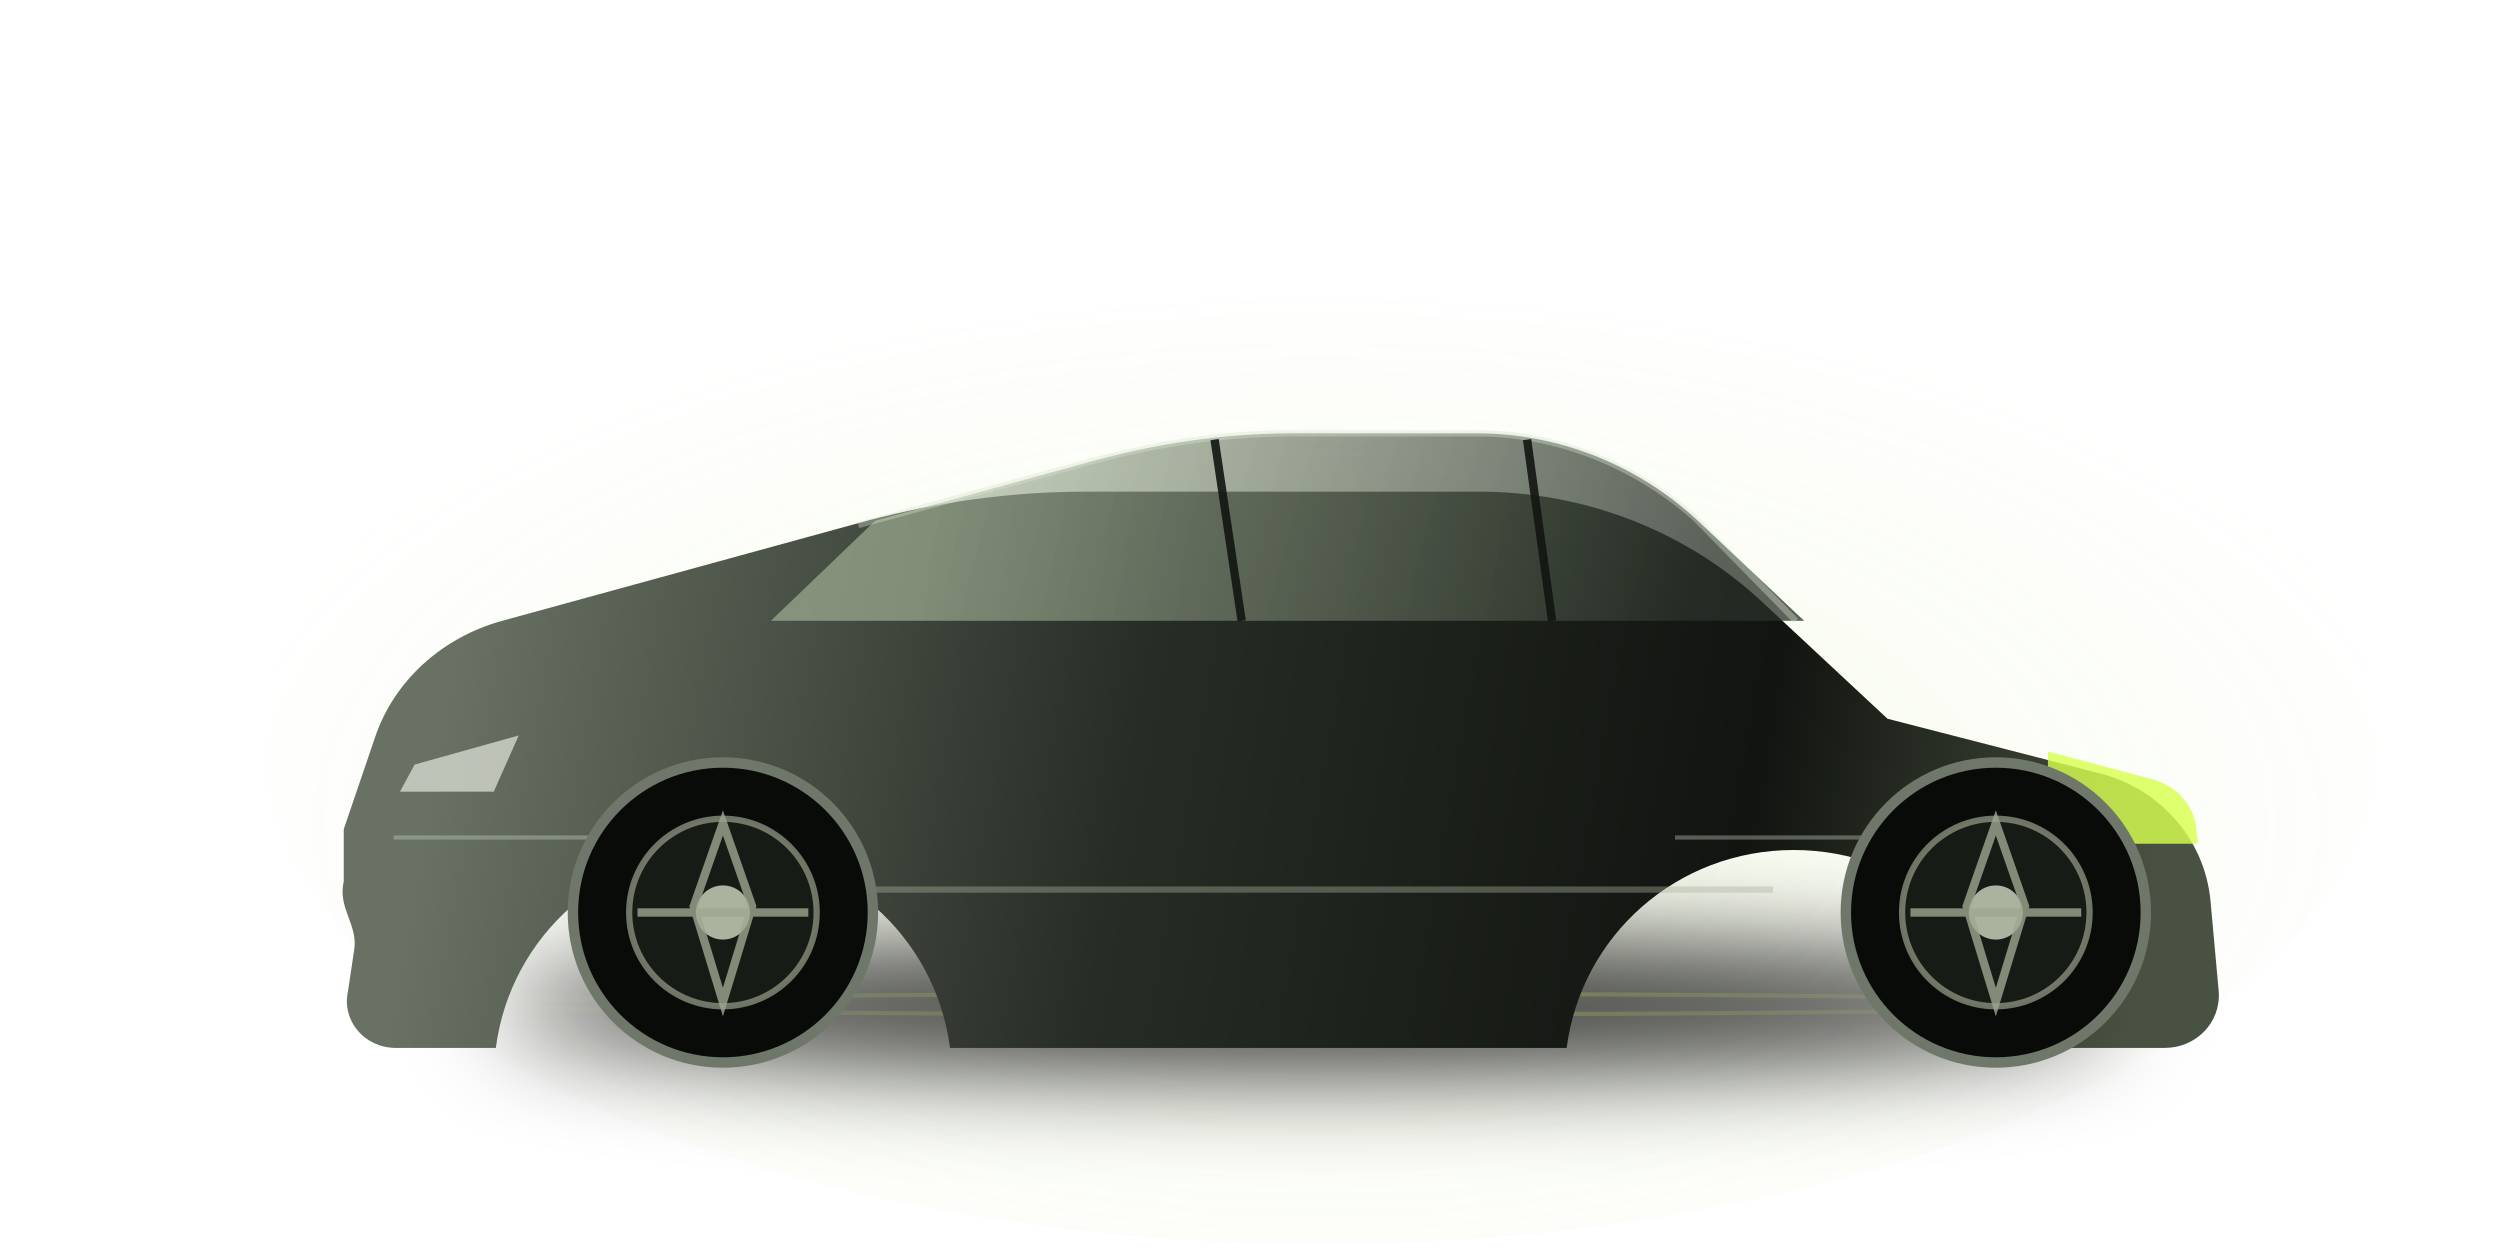
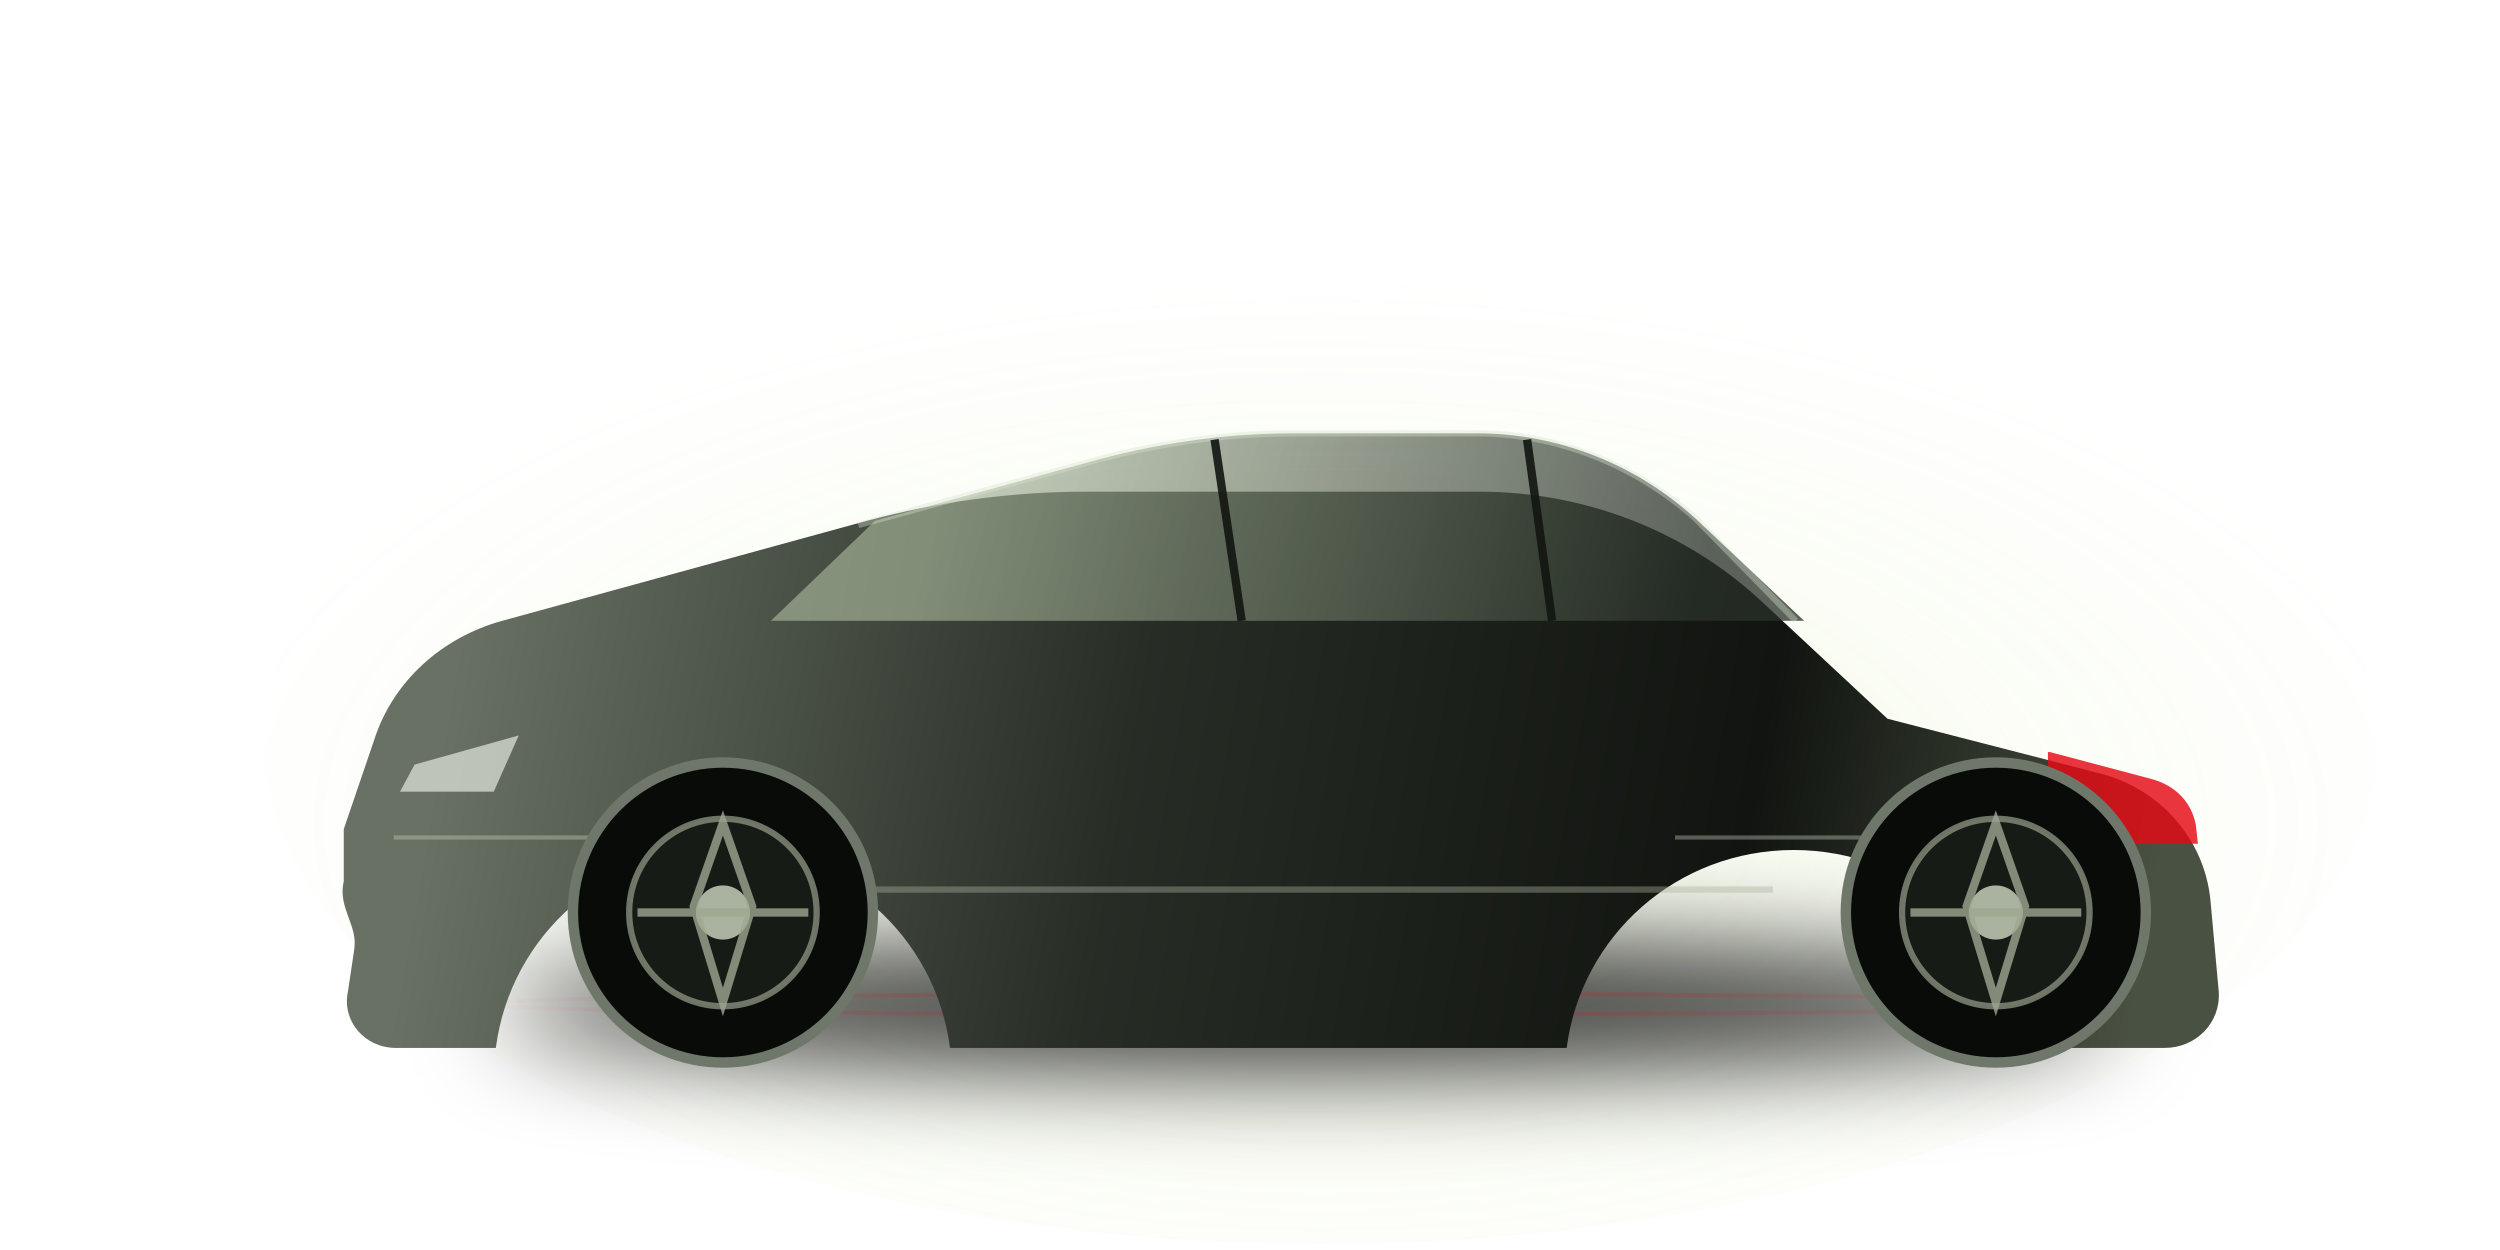
<svg xmlns="http://www.w3.org/2000/svg" viewBox="0 0 1200 600" fill="none">
  <defs>
    <radialGradient id="ambient" cx="50%" cy="58%" r="54%">
      <stop stop-color="#B8DC60" stop-opacity=".15" />
      <stop offset="1" stop-color="#B8DC60" stop-opacity="0" />
    </radialGradient>
    <linearGradient id="body" x1="220" x2="1030" y1="308" y2="452" gradientUnits="userSpaceOnUse">
      <stop stop-color="#687163" />
      <stop offset=".4" stop-color="#272C25" />
      <stop offset=".76" stop-color="#111410" />
      <stop offset="1" stop-color="#495142" />
    </linearGradient>
    <linearGradient id="glass" x1="451" x2="798" y1="245" y2="342" gradientUnits="userSpaceOnUse">
      <stop stop-color="#A7B59A" stop-opacity=".65" />
      <stop offset="1" stop-color="#293129" stop-opacity=".76" />
    </linearGradient>
    <linearGradient id="ground" x1="220" x2="1026" y1="482" y2="482" gradientUnits="userSpaceOnUse">
-       <stop stop-color="#D8FF4F" stop-opacity="0" />
-       <stop offset=".52" stop-color="#D8FF4F" stop-opacity=".26" />
-       <stop offset="1" stop-color="#D8FF4F" stop-opacity="0" />
+       <stop stop-color="#E50914" stop-opacity="0" />
+       <stop offset=".52" stop-color="#E50914" stop-opacity=".26" />
+       <stop offset="1" stop-color="#E50914" stop-opacity="0" />
    </linearGradient>
    <filter id="blur" width="1.3" height="2.8" x="-.15" y="-.9">
      <feGaussianBlur stdDeviation="24" />
    </filter>
  </defs>
  <ellipse cx="634" cy="356" fill="url(#ambient)" rx="507" ry="241" />
  <ellipse cx="627" cy="483" fill="#000" fill-opacity=".8" filter="url(#blur)" rx="387" ry="30" />
  <ellipse cx="626" cy="482" stroke="url(#ground)" stroke-width="2" rx="398" ry="5" />
  <path fill="url(#body)" d="m165 398 15-44c9-27 32-48 61-56l175-48c34-9 69-14 105-14h189c51 0 100 19 137 54l59 55 101 26c29 7 51 31 54 61l4 44c1 15-11 27-26 27h-69c-7-54-53-95-109-95s-102 41-109 95H456c-7-54-53-95-109-95s-102 41-109 95h-48c-15 0-26-13-23-27l3-20c2-12-8-20-5-33Z" />
  <path fill="url(#glass)" d="m420 250 102-28c32-9 65-14 99-14h88c39 0 77 15 106 42l51 48H370l50-48Z" />
  <path stroke="#D9E2CF" stroke-opacity=".38" stroke-width="3" d="m412 252 110-30c32-9 65-14 99-14h88c38 0 76 15 105 41l48 49" />
  <path stroke="#121611" stroke-opacity=".9" stroke-width="4" d="m583 211 13 87m137-87 12 87" />
  <path stroke="#C9D2BE" stroke-opacity=".38" stroke-width="2" d="M189 402h164m451 0h142" />
-   <path fill="#D8FF4F" fill-opacity=".82" d="m984 361 49 13c11 3 19 11 21 22l1 9h-72v-44Z" />
+   <path fill="#E50914" fill-opacity=".82" d="m984 361 49 13c11 3 19 11 21 22l1 9h-72v-44Z" />
  <path fill="#EEF1E8" fill-opacity=".65" d="m199 367 50-14-12 27h-45l7-13Z" />
  <path stroke="#AAB29D" stroke-opacity=".4" stroke-width="3" d="M300 427h551" />
  <circle cx="347" cy="438" r="72" fill="#090B09" stroke="#6F776A" stroke-width="5" />
  <circle cx="347" cy="438" r="45" fill="#171B16" stroke="#87907D" stroke-opacity=".8" stroke-width="3" />
  <circle cx="347" cy="438" r="13" fill="#A9B39F" />
  <path stroke="#9CA691" stroke-opacity=".8" stroke-width="4" d="m347 395 14 40-14 46-14-46 14-40Zm-41 43h82" />
  <circle cx="958" cy="438" r="72" fill="#090B09" stroke="#6F776A" stroke-width="5" />
  <circle cx="958" cy="438" r="45" fill="#171B16" stroke="#87907D" stroke-opacity=".8" stroke-width="3" />
  <circle cx="958" cy="438" r="13" fill="#A9B39F" />
  <path stroke="#9CA691" stroke-opacity=".8" stroke-width="4" d="m958 395 14 40-14 46-14-46 14-40Zm-41 43h82" />
</svg>
